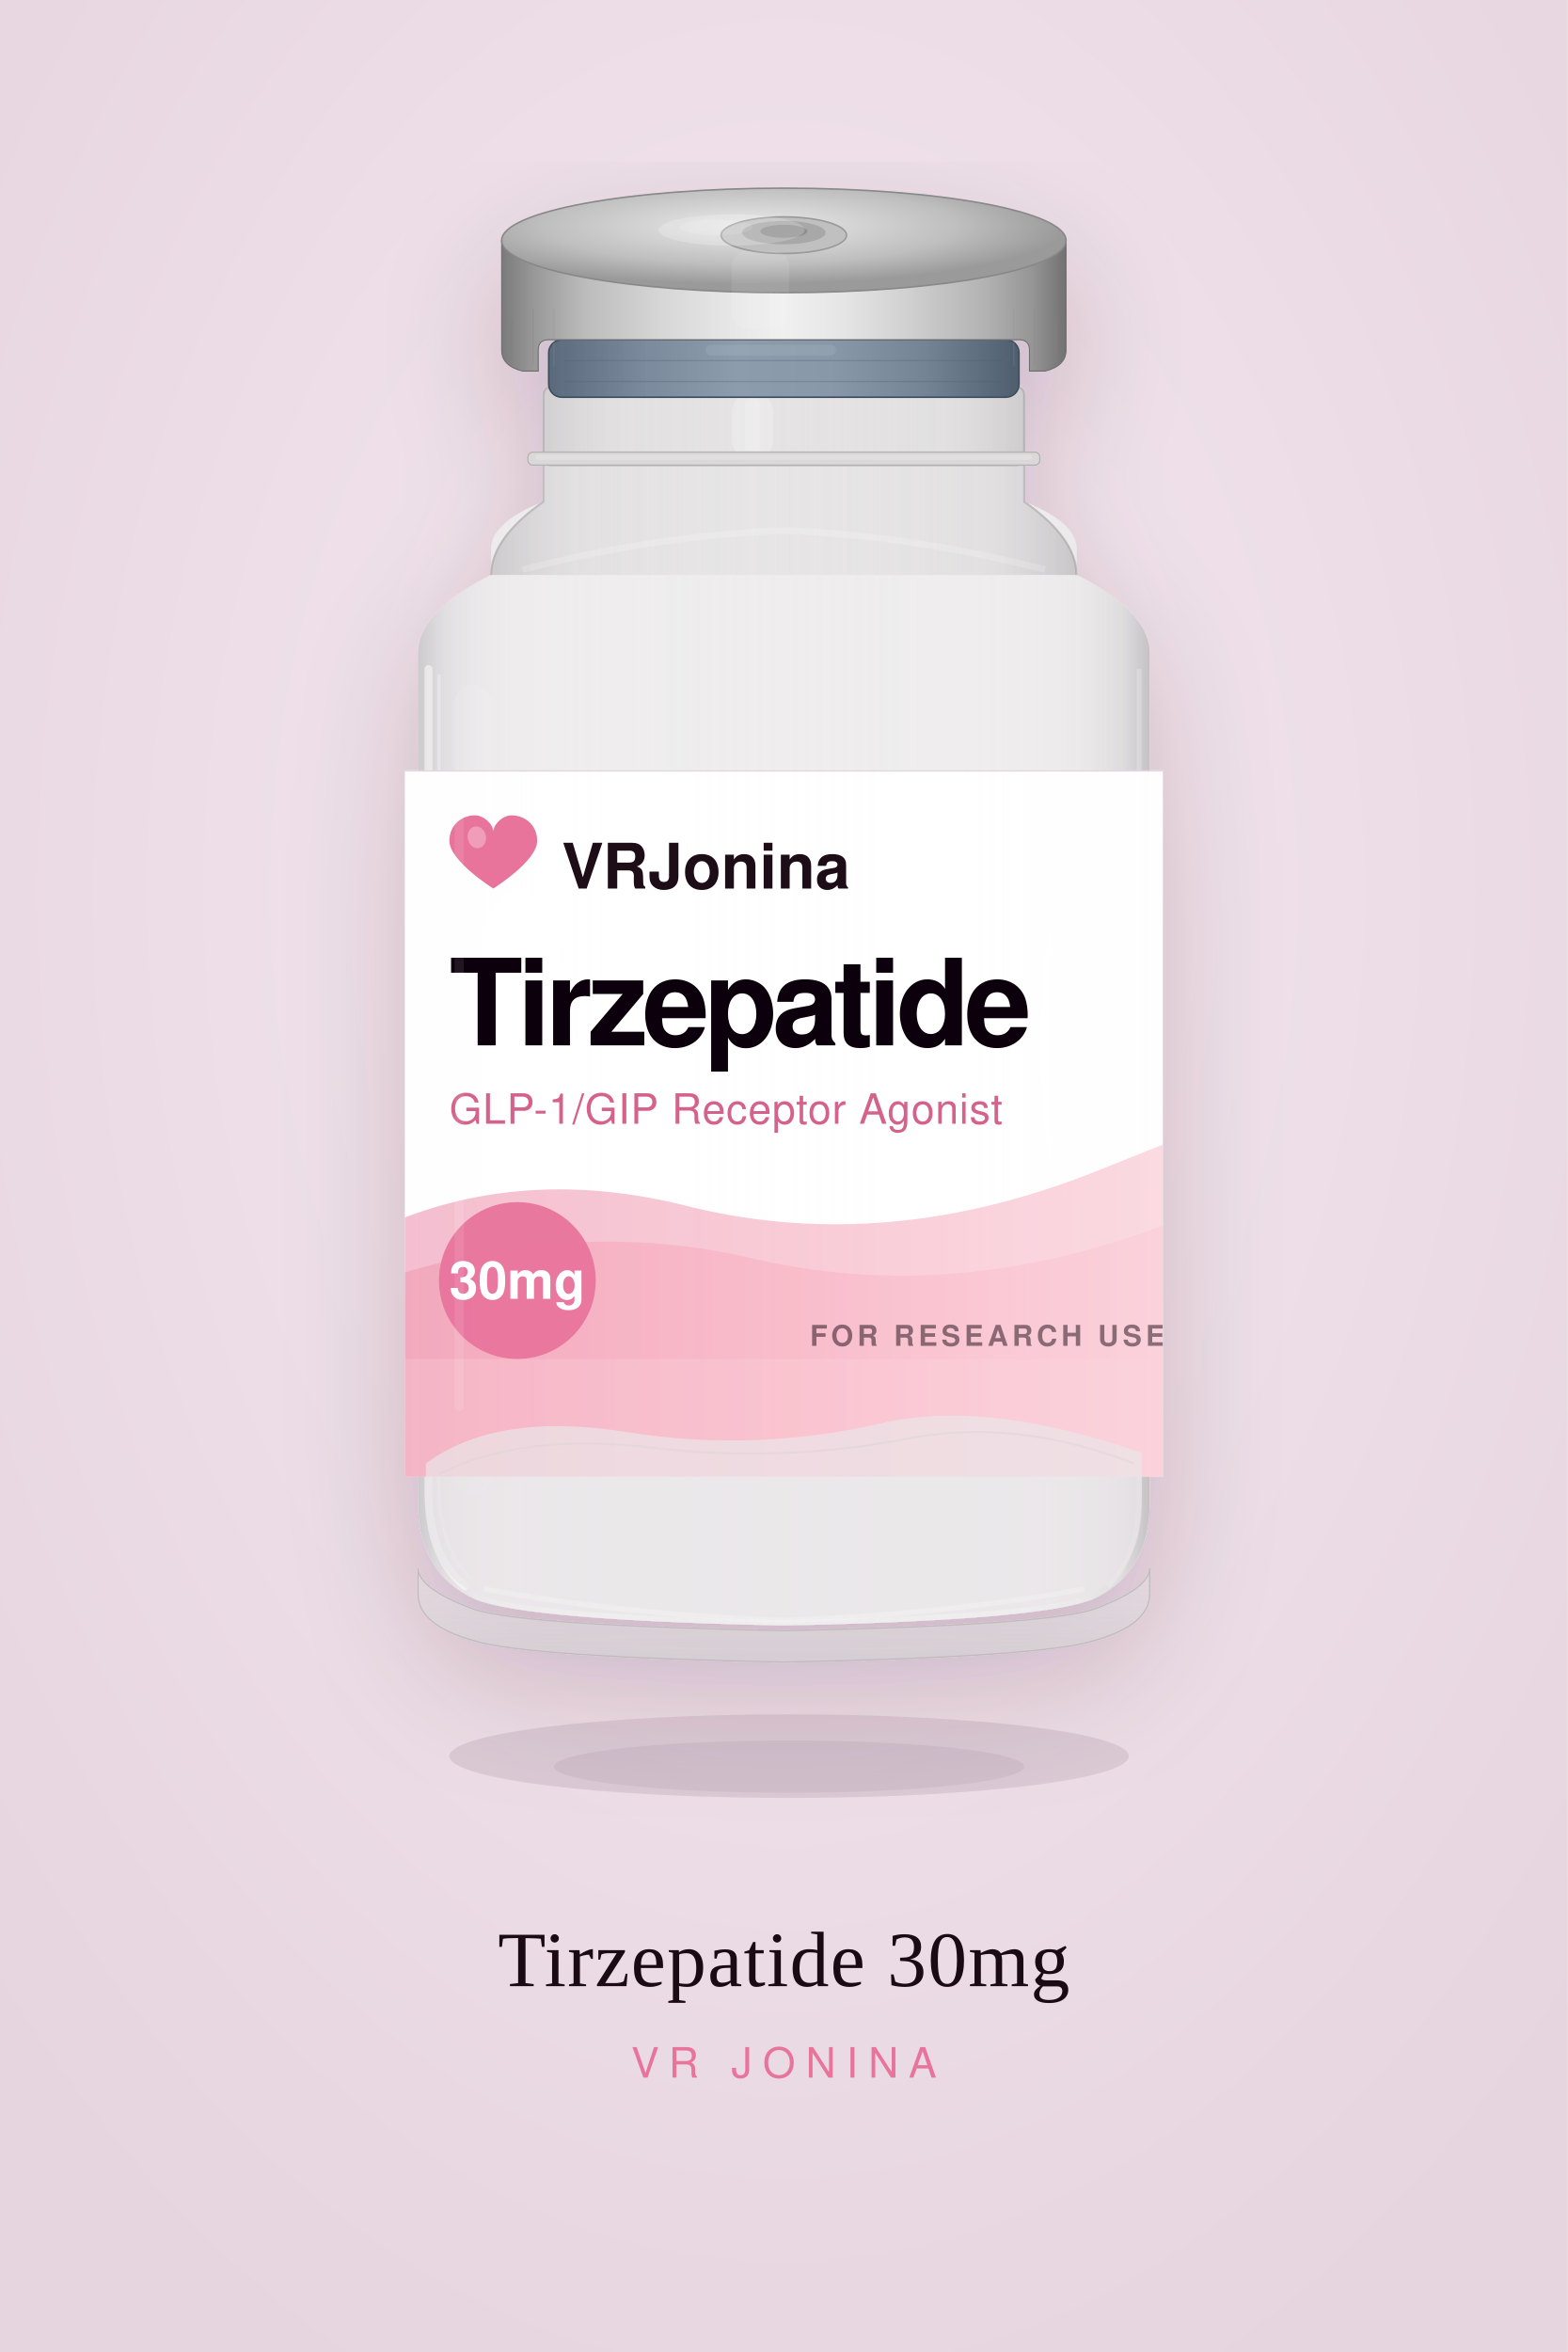
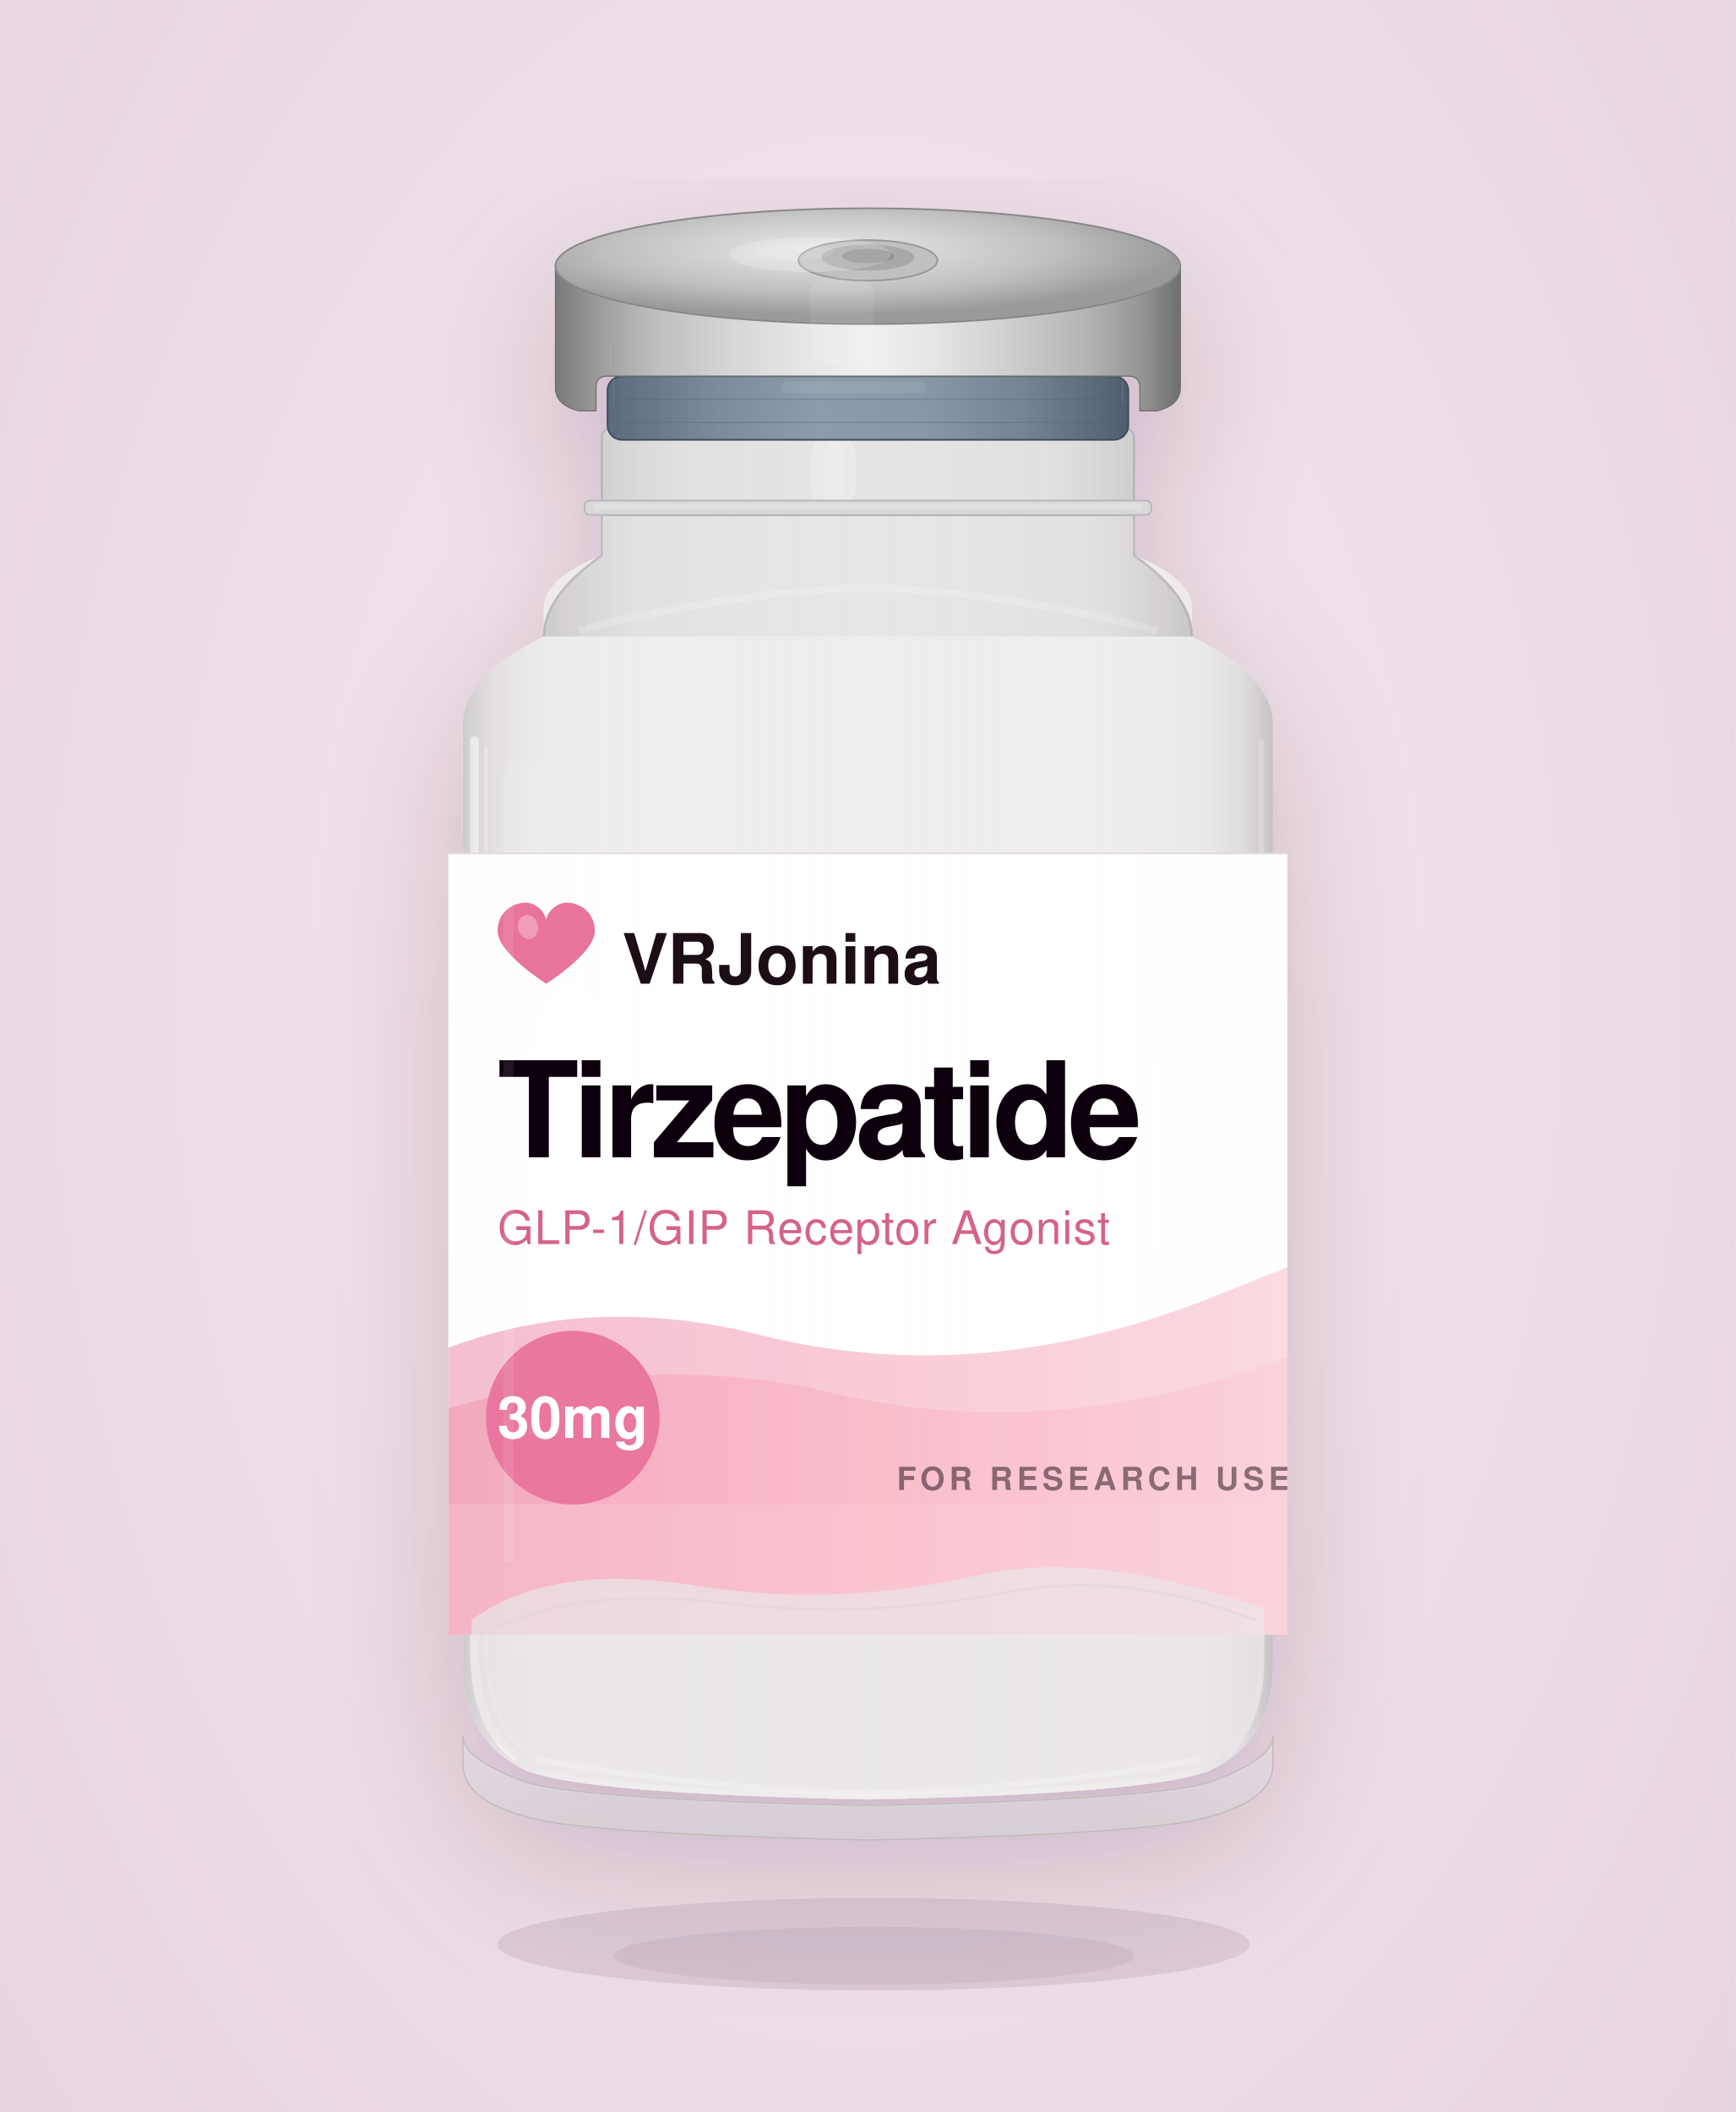
- <svg xmlns="http://www.w3.org/2000/svg" viewBox="0 0 600 900" width="600" height="900">
+ <svg xmlns="http://www.w3.org/2000/svg" viewBox="0 0 600 730">
  <defs>
    <radialGradient id="bgGrad" cx="50%" cy="38%" r="70%">
      <stop offset="0%" stop-color="#F4E8F0" />
      <stop offset="100%" stop-color="#E6D4DE" />
    </radialGradient>
    <linearGradient id="capSide" x1="0" y1="0" x2="1" y2="0">
      <stop offset="0%" stop-color="#7A7A7A" />
      <stop offset="6%" stop-color="#999" />
      <stop offset="15%" stop-color="#BCBCBC" />
      <stop offset="28%" stop-color="#D6D6D6" />
      <stop offset="40%" stop-color="#E6E6E6" />
      <stop offset="50%" stop-color="#F0F0F0" />
      <stop offset="60%" stop-color="#E6E6E6" />
      <stop offset="72%" stop-color="#D0D0D0" />
      <stop offset="85%" stop-color="#B4B4B4" />
      <stop offset="94%" stop-color="#959595" />
      <stop offset="100%" stop-color="#707070" />
    </linearGradient>
    <radialGradient id="capTop" cx="44%" cy="36%" r="56%">
      <stop offset="0%" stop-color="#E8E8E8" />
      <stop offset="30%" stop-color="#D6D6D6" />
      <stop offset="65%" stop-color="#BFBFBF" />
      <stop offset="100%" stop-color="#9A9A9A" />
    </radialGradient>
    <linearGradient id="rubber" x1="0" y1="0" x2="1" y2="0">
      <stop offset="0%" stop-color="#5A6A7C" />
      <stop offset="20%" stop-color="#7A8A9C" />
      <stop offset="40%" stop-color="#8C9CAC" />
      <stop offset="60%" stop-color="#8898A8" />
      <stop offset="80%" stop-color="#748494" />
      <stop offset="100%" stop-color="#4E5E6E" />
    </linearGradient>
    <linearGradient id="glassBody" x1="0" y1="0" x2="1" y2="0">
      <stop offset="0%" stop-color="#B0ACB0" stop-opacity="0.55" />
      <stop offset="4%" stop-color="#D0CCD0" stop-opacity="0.4" />
      <stop offset="10%" stop-color="#E8E6E8" stop-opacity="0.25" />
      <stop offset="20%" stop-color="#F4F3F4" stop-opacity="0.12" />
      <stop offset="50%" stop-color="#FAFAFA" stop-opacity="0.05" />
      <stop offset="80%" stop-color="#F4F3F4" stop-opacity="0.12" />
      <stop offset="90%" stop-color="#E4E2E4" stop-opacity="0.25" />
      <stop offset="96%" stop-color="#C8C4C8" stop-opacity="0.4" />
      <stop offset="100%" stop-color="#A09CA0" stop-opacity="0.55" />
    </linearGradient>
    <linearGradient id="glassShoulder" x1="0" y1="0" x2="1" y2="0">
      <stop offset="0%" stop-color="#A8A4A8" stop-opacity="0.5" />
      <stop offset="15%" stop-color="#D8D6D8" stop-opacity="0.3" />
      <stop offset="50%" stop-color="#F0F0F0" stop-opacity="0.1" />
      <stop offset="85%" stop-color="#D4D2D4" stop-opacity="0.3" />
      <stop offset="100%" stop-color="#9C989C" stop-opacity="0.5" />
    </linearGradient>
    <linearGradient id="pinkWave" x1="0" y1="0" x2="1" y2="0">
      <stop offset="0%" stop-color="#F0889E" />
      <stop offset="40%" stop-color="#F8A0B4" />
      <stop offset="100%" stop-color="#FCC8D4" />
    </linearGradient>
    <linearGradient id="pinkWave2" x1="0" y1="0" x2="1" y2="0">
      <stop offset="0%" stop-color="#E87098" />
      <stop offset="50%" stop-color="#F08CA4" />
      <stop offset="100%" stop-color="#F8B0C0" />
    </linearGradient>
    <filter id="vialShadow" x="-30%" y="-5%" width="160%" height="120%">
      <feDropShadow dx="0" dy="18" stdDeviation="22" flood-color="#3A1830" flood-opacity="0.18" />
    </filter>
    <linearGradient id="glassBottom" x1="0" y1="0" x2="0" y2="1">
      <stop offset="0%" stop-color="#E0DCE0" stop-opacity="0.3" />
      <stop offset="100%" stop-color="#D0CCD0" stop-opacity="0.6" />
    </linearGradient>
    <clipPath id="vialClip">
      <path d="M155 248 Q155 230 185 215 L185 205 Q185 195 205 188 L205 170 L395 170 L395 188 Q415 195 415 205 L415 215 Q445 230 445 248 L445 580 Q445 610 420 620 Q400 628 300 630 Q200 628 180 620 Q155 610 155 580 Z" />
    </clipPath>
  </defs>
  <rect width="600" height="900" fill="url(#bgGrad)" />
  <g filter="url(#vialShadow)">
    <path d="M160 250 Q160 234 188 220 L188 210 Q188 200 208 192 L208 175 L392 175 L392 192 Q412 200 412 210 L412 220 Q440 234 440 250 L440 575 Q440 602 418 612 Q398 620 300 622 Q202 620 182 612 Q160 602 160 575 Z" fill="#EEECED" />
    <path d="M160 250 Q160 234 188 220 L188 210 Q188 200 208 192 L208 175 L392 175 L392 192 Q412 200 412 210 L412 220 Q440 234 440 250 L440 575 Q440 602 418 612 Q398 620 300 622 Q202 620 182 612 Q160 602 160 575 Z" fill="url(#glassBody)" />
    <path d="M164 256 L164 570 Q164 596 178 607" stroke="white" stroke-width="3" fill="none" opacity="0.5" stroke-linecap="round" />
    <path d="M168 258 L168 568 Q168 592 180 604" stroke="white" stroke-width="1.2" fill="none" opacity="0.3" />
    <rect x="174" y="262" width="14" height="310" rx="7" fill="white" opacity="0.1" />
    <path d="M436 256 L436 570 Q436 596 424 607" stroke="white" stroke-width="1.8" fill="none" opacity="0.22" />
    <ellipse cx="200" cy="420" rx="22" ry="80" fill="white" opacity="0.08" transform="rotate(-2, 200, 420)" />
    <ellipse cx="410" cy="400" rx="12" ry="60" fill="white" opacity="0.05" />
    <path d="M188 220 Q188 206 208 192 L208 175 L392 175 L392 192 Q412 206 412 220" fill="#E6E4E5" stroke="#C0BCBE" stroke-width="0.8" />
    <path d="M188 220 Q188 206 208 192 L208 175 L392 175 L392 192 Q412 206 412 220" fill="url(#glassShoulder)" opacity="0.8" />
    <path d="M200 218 Q250 205 300 203 Q350 205 400 218" stroke="white" stroke-width="2.5" fill="none" opacity="0.18" />
    <rect x="208" y="148" width="184" height="30" rx="3" fill="#E4E2E3" stroke="#BCBABC" stroke-width="0.8" />
    <rect x="208" y="148" width="184" height="30" rx="3" fill="url(#glassShoulder)" opacity="0.6" />
    <rect x="280" y="150" width="16" height="26" rx="8" fill="white" opacity="0.22" />
    <rect x="285" y="152" width="6" height="22" rx="3" fill="white" opacity="0.14" />
    <rect x="202" y="173" width="196" height="5" rx="2" fill="#DAD8D9" stroke="#B4B2B4" stroke-width="0.5" />
    <rect x="205" y="174" width="190" height="2" rx="1" fill="white" opacity="0.18" />
    <rect x="210" y="130" width="180" height="22" rx="5" fill="url(#rubber)" stroke="#3E4E5E" stroke-width="0.6" />
    <line x1="216" y1="138" x2="384" y2="138" stroke="#4E5E6E" stroke-width="0.5" opacity="0.3" />
    <line x1="216" y1="146" x2="384" y2="146" stroke="#4E5E6E" stroke-width="0.5" opacity="0.3" />
    <rect x="270" y="132" width="50" height="4" rx="2" fill="white" opacity="0.08" />
    <path d="M192 92 L192 134 Q192 140 200 142 L206 142 L206 134 Q206 130 210 130 L390 130 Q394 130 394 134 L394 142 L400 142 Q408 140 408 134 L408 92 Z" fill="url(#capSide)" stroke="#6E6E6E" stroke-width="0.4" />
    <line x1="196" y1="138" x2="196" y2="122" stroke="#808080" stroke-width="0.8" opacity="0.45" />
    <line x1="204" y1="140" x2="204" y2="118" stroke="#888" stroke-width="0.5" opacity="0.35" />
    <line x1="212" y1="140" x2="212" y2="118" stroke="#909090" stroke-width="0.4" opacity="0.3" />
    <line x1="388" y1="140" x2="388" y2="118" stroke="#909090" stroke-width="0.4" opacity="0.3" />
    <line x1="396" y1="140" x2="396" y2="118" stroke="#888" stroke-width="0.5" opacity="0.35" />
    <line x1="404" y1="138" x2="404" y2="122" stroke="#808080" stroke-width="0.8" opacity="0.45" />
    <ellipse cx="300" cy="92" rx="108" ry="20" fill="url(#capTop)" stroke="#888" stroke-width="0.6" />
    <ellipse cx="300" cy="90" rx="24" ry="7" fill="#C0C0C0" stroke="#999" stroke-width="0.6" />
    <ellipse cx="300" cy="89" rx="16" ry="4.5" fill="#A8A8A8" />
    <ellipse cx="300" cy="88.5" rx="9" ry="2.5" fill="#8E8E8E" />
    <ellipse cx="280" cy="88" rx="28" ry="6" fill="white" opacity="0.2" />
    <ellipse cx="274" cy="87" rx="14" ry="3" fill="white" opacity="0.1" />
    <rect x="280" y="96" width="22" height="30" rx="6" fill="white" opacity="0.08" />
    <g clip-path="url(#vialClip)">
      <rect x="145" y="295" width="310" height="270" fill="white" opacity="0.97" />
      <line x1="145" y1="295" x2="455" y2="295" stroke="#E0D8DC" stroke-width="0.5" />
      <g transform="translate(172, 312) scale(0.7)">
        <path d="M24 40 C24 40, 0 25, 0 14 C0 5, 7 0, 14 0 C19 0, 24 5, 24 9 C24 5, 29 0, 34 0 C41 0, 48 5, 48 14 C48 25, 24 40, 24 40Z" fill="#E8739B" />
        <ellipse cx="15" cy="12" rx="5" ry="6" fill="white" opacity="0.3" transform="rotate(-12, 15, 12)" />
      </g>
      <text x="215" y="340" font-family="'Helvetica Neue', Helvetica, Arial, sans-serif" font-weight="800" font-size="24" fill="#1A0A14">VR</text>
      <text x="248" y="340" font-family="'Helvetica Neue', Helvetica, Arial, sans-serif" font-weight="600" font-size="24" fill="#1A0A14">Jonina</text>
      <text x="172" y="400" font-family="'Helvetica Neue', Helvetica, Arial, sans-serif" font-weight="900" font-size="46" fill="#0A0008" letter-spacing="-2">Tirzepatide</text>
      <text x="172" y="430" font-family="'Helvetica Neue', Helvetica, Arial, sans-serif" font-weight="400" font-size="16" fill="#D4628A" letter-spacing="0.3">GLP-1/GIP Receptor Agonist</text>
      <path d="M145 470 Q200 445 265 462 Q340 480 420 448 Q440 440 455 434 L455 565 L145 565 Z" fill="url(#pinkWave2)" opacity="0.45" />
      <path d="M145 490 Q220 465 290 482 Q370 500 455 465 L455 565 L145 565 Z" fill="url(#pinkWave)" opacity="0.4" />
      <rect x="145" y="520" width="310" height="45" fill="#FCD8E0" opacity="0.25" />
      <circle cx="198" cy="490" r="30" fill="#E8739B" opacity="0.93" />
      <text x="198" y="497" text-anchor="middle" font-family="'Helvetica Neue', Helvetica, Arial, sans-serif" font-weight="700" font-size="20" fill="white">30mg</text>
      <text x="310" y="515" font-family="'Helvetica Neue', Helvetica, Arial, sans-serif" font-weight="600" font-size="11" fill="#1A0A14" letter-spacing="1.5" opacity="0.5">FOR RESEARCH USE</text>
    </g>
    <rect x="174" y="300" width="3.5" height="240" rx="1.75" fill="white" opacity="0.1" clip-path="url(#vialClip)" />
    <g clip-path="url(#vialClip)">
      <path d="M163 560 Q190 540 240 548 Q290 556 340 544 Q380 536 437 556 L437 575 Q437 600 418 610 Q398 618 300 620 Q202 618 182 610 Q163 600 163 575 Z" fill="#EAE6E8" opacity="0.7" />
      <path d="M168 564 Q200 548 250 554 Q300 560 350 550 Q390 543 434 560" stroke="#D8D2D5" stroke-width="0.8" fill="none" opacity="0.4" />
    </g>
    <path d="M160 600 Q160 608 182 616 Q202 622 300 624 Q398 622 418 616 Q440 608 440 600 L440 610 Q440 622 418 628 Q398 634 300 636 Q202 634 182 628 Q160 622 160 610 Z" fill="url(#glassBottom)" stroke="#C0BCBE" stroke-width="0.5" />
    <path d="M185 608 Q240 618 300 620 Q360 618 415 608" stroke="white" stroke-width="2" fill="none" opacity="0.2" />
  </g>
  <ellipse cx="302" cy="672" rx="130" ry="16" fill="#3A1830" opacity="0.1" />
  <ellipse cx="302" cy="676" rx="90" ry="10" fill="#3A1830" opacity="0.06" />
  <text x="300" y="760" text-anchor="middle" font-family="Georgia, 'Times New Roman', serif" font-size="30" fill="#1A0A14" letter-spacing="0.5">Tirzepatide 30mg</text>
  <text x="300" y="795" text-anchor="middle" font-family="'Helvetica Neue', Helvetica, Arial, sans-serif" font-weight="500" font-size="16" fill="#E8739B" letter-spacing="4">VR JONINA</text>
</svg>
